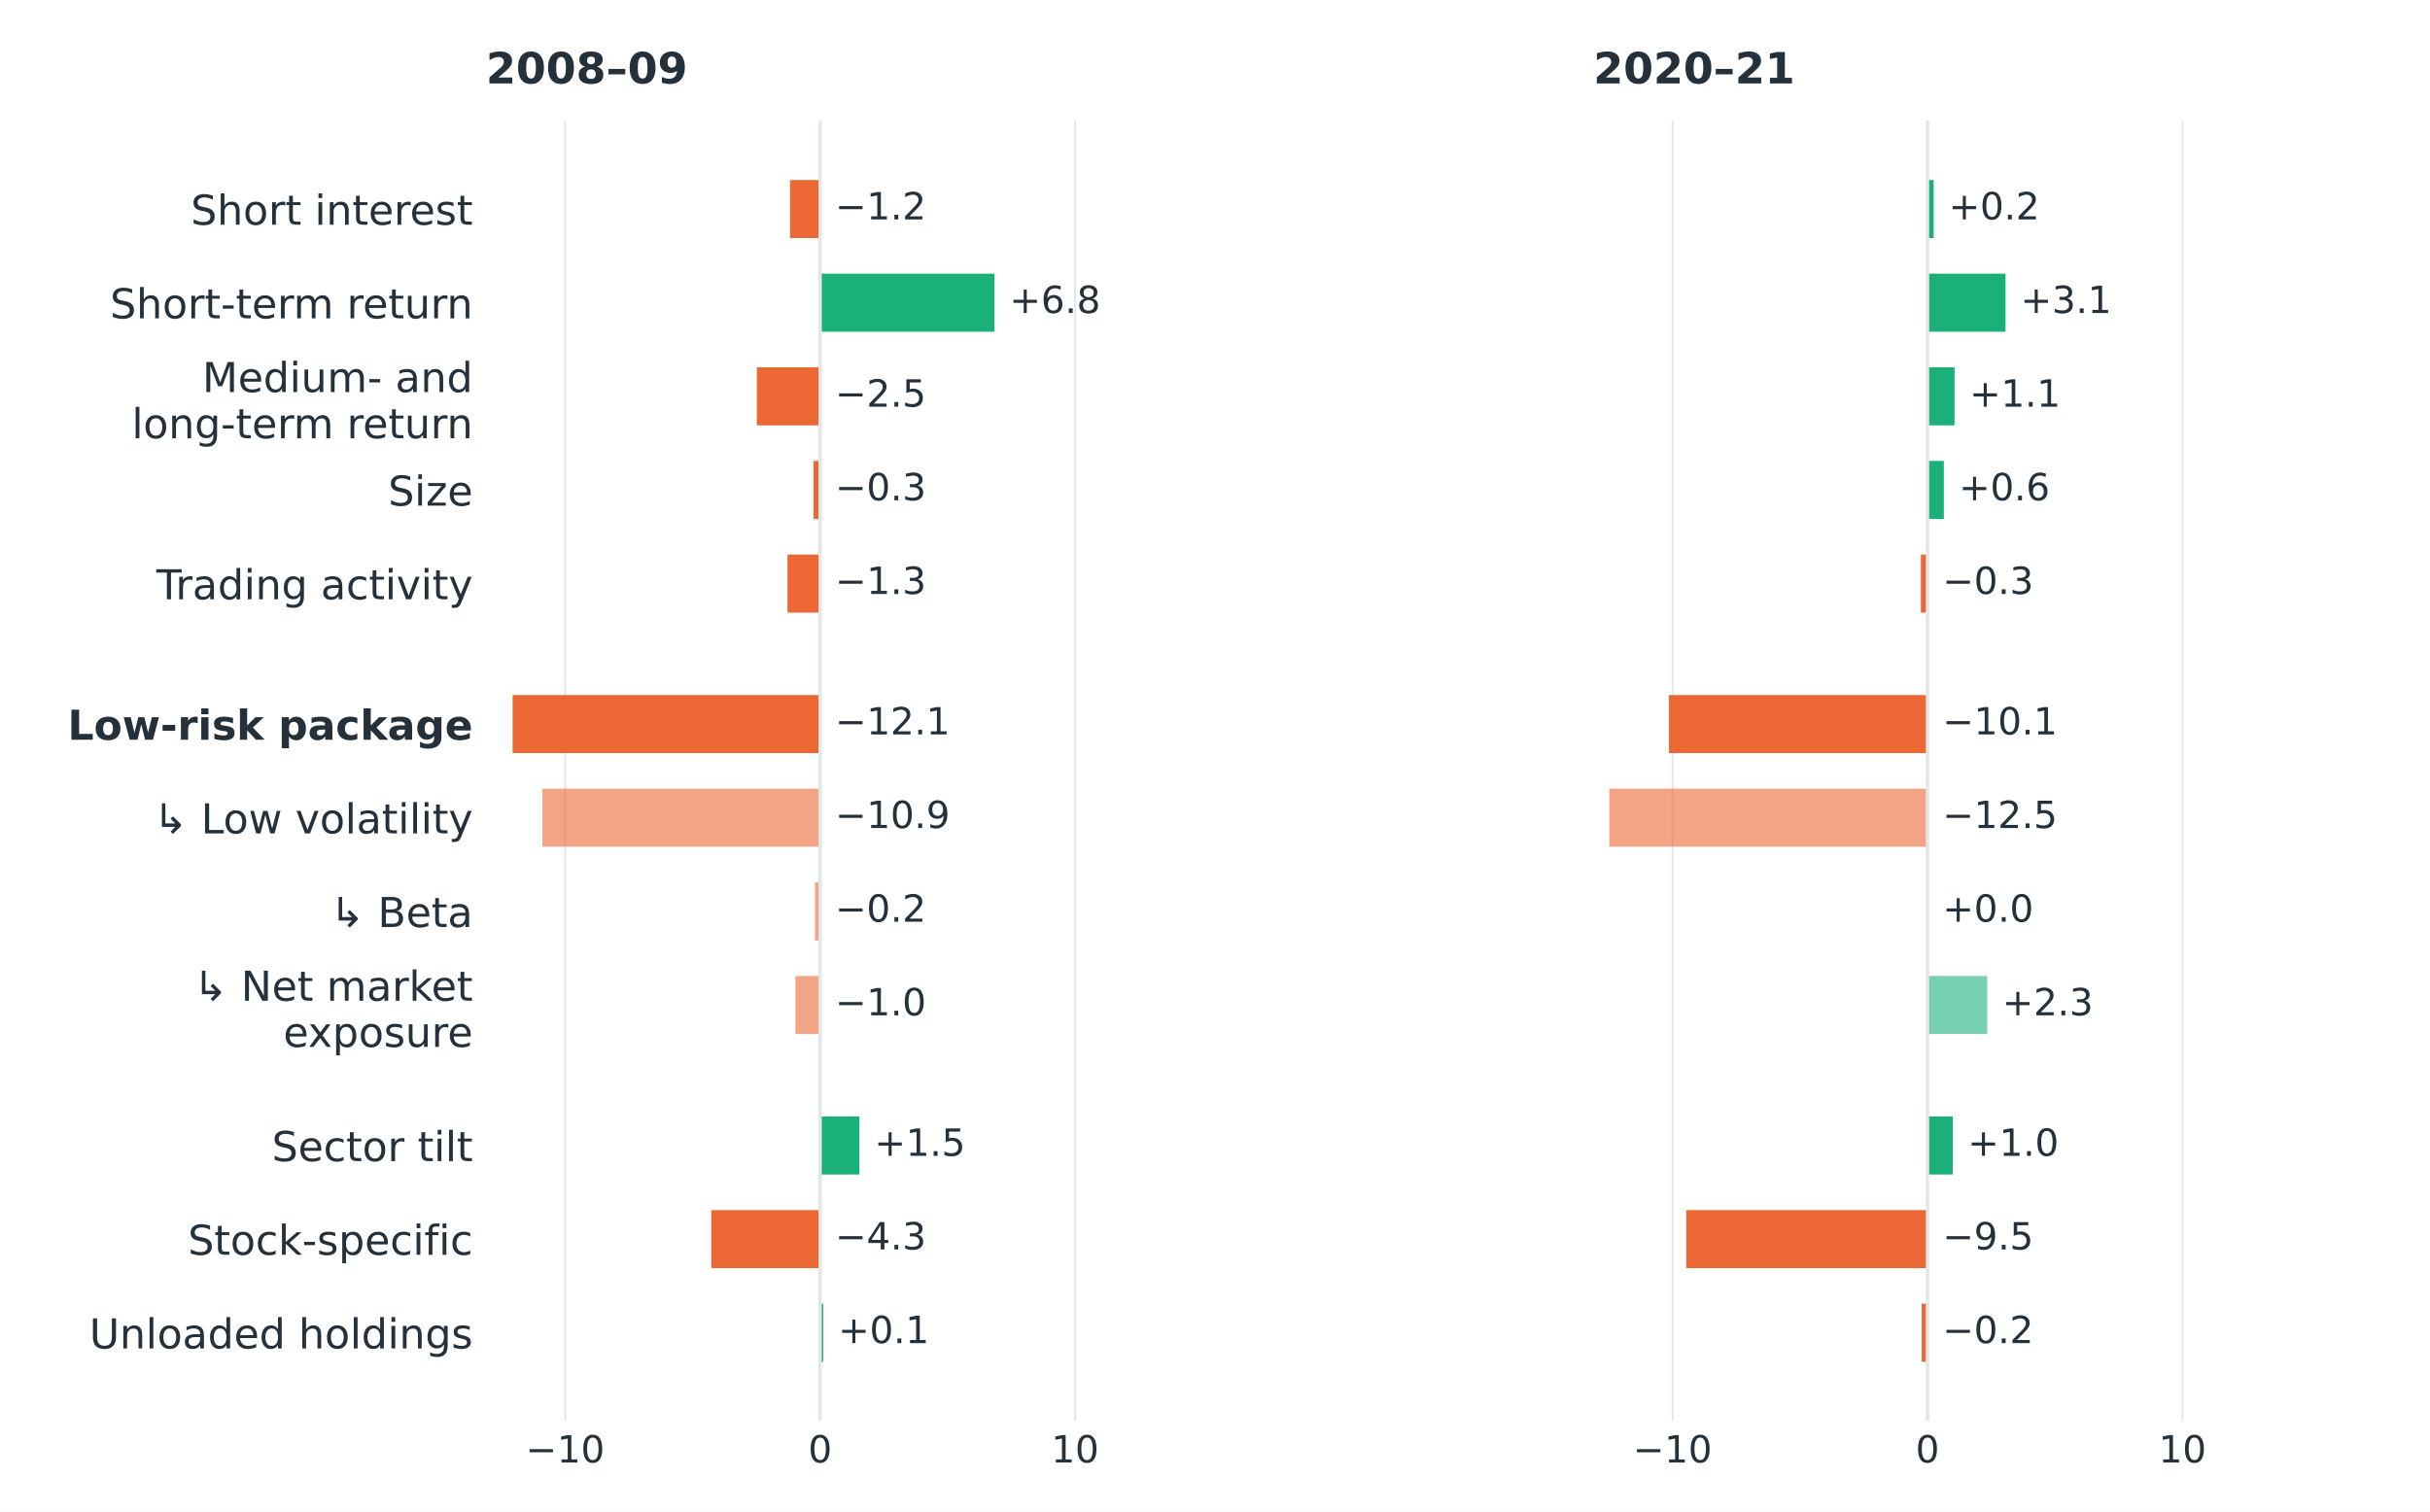
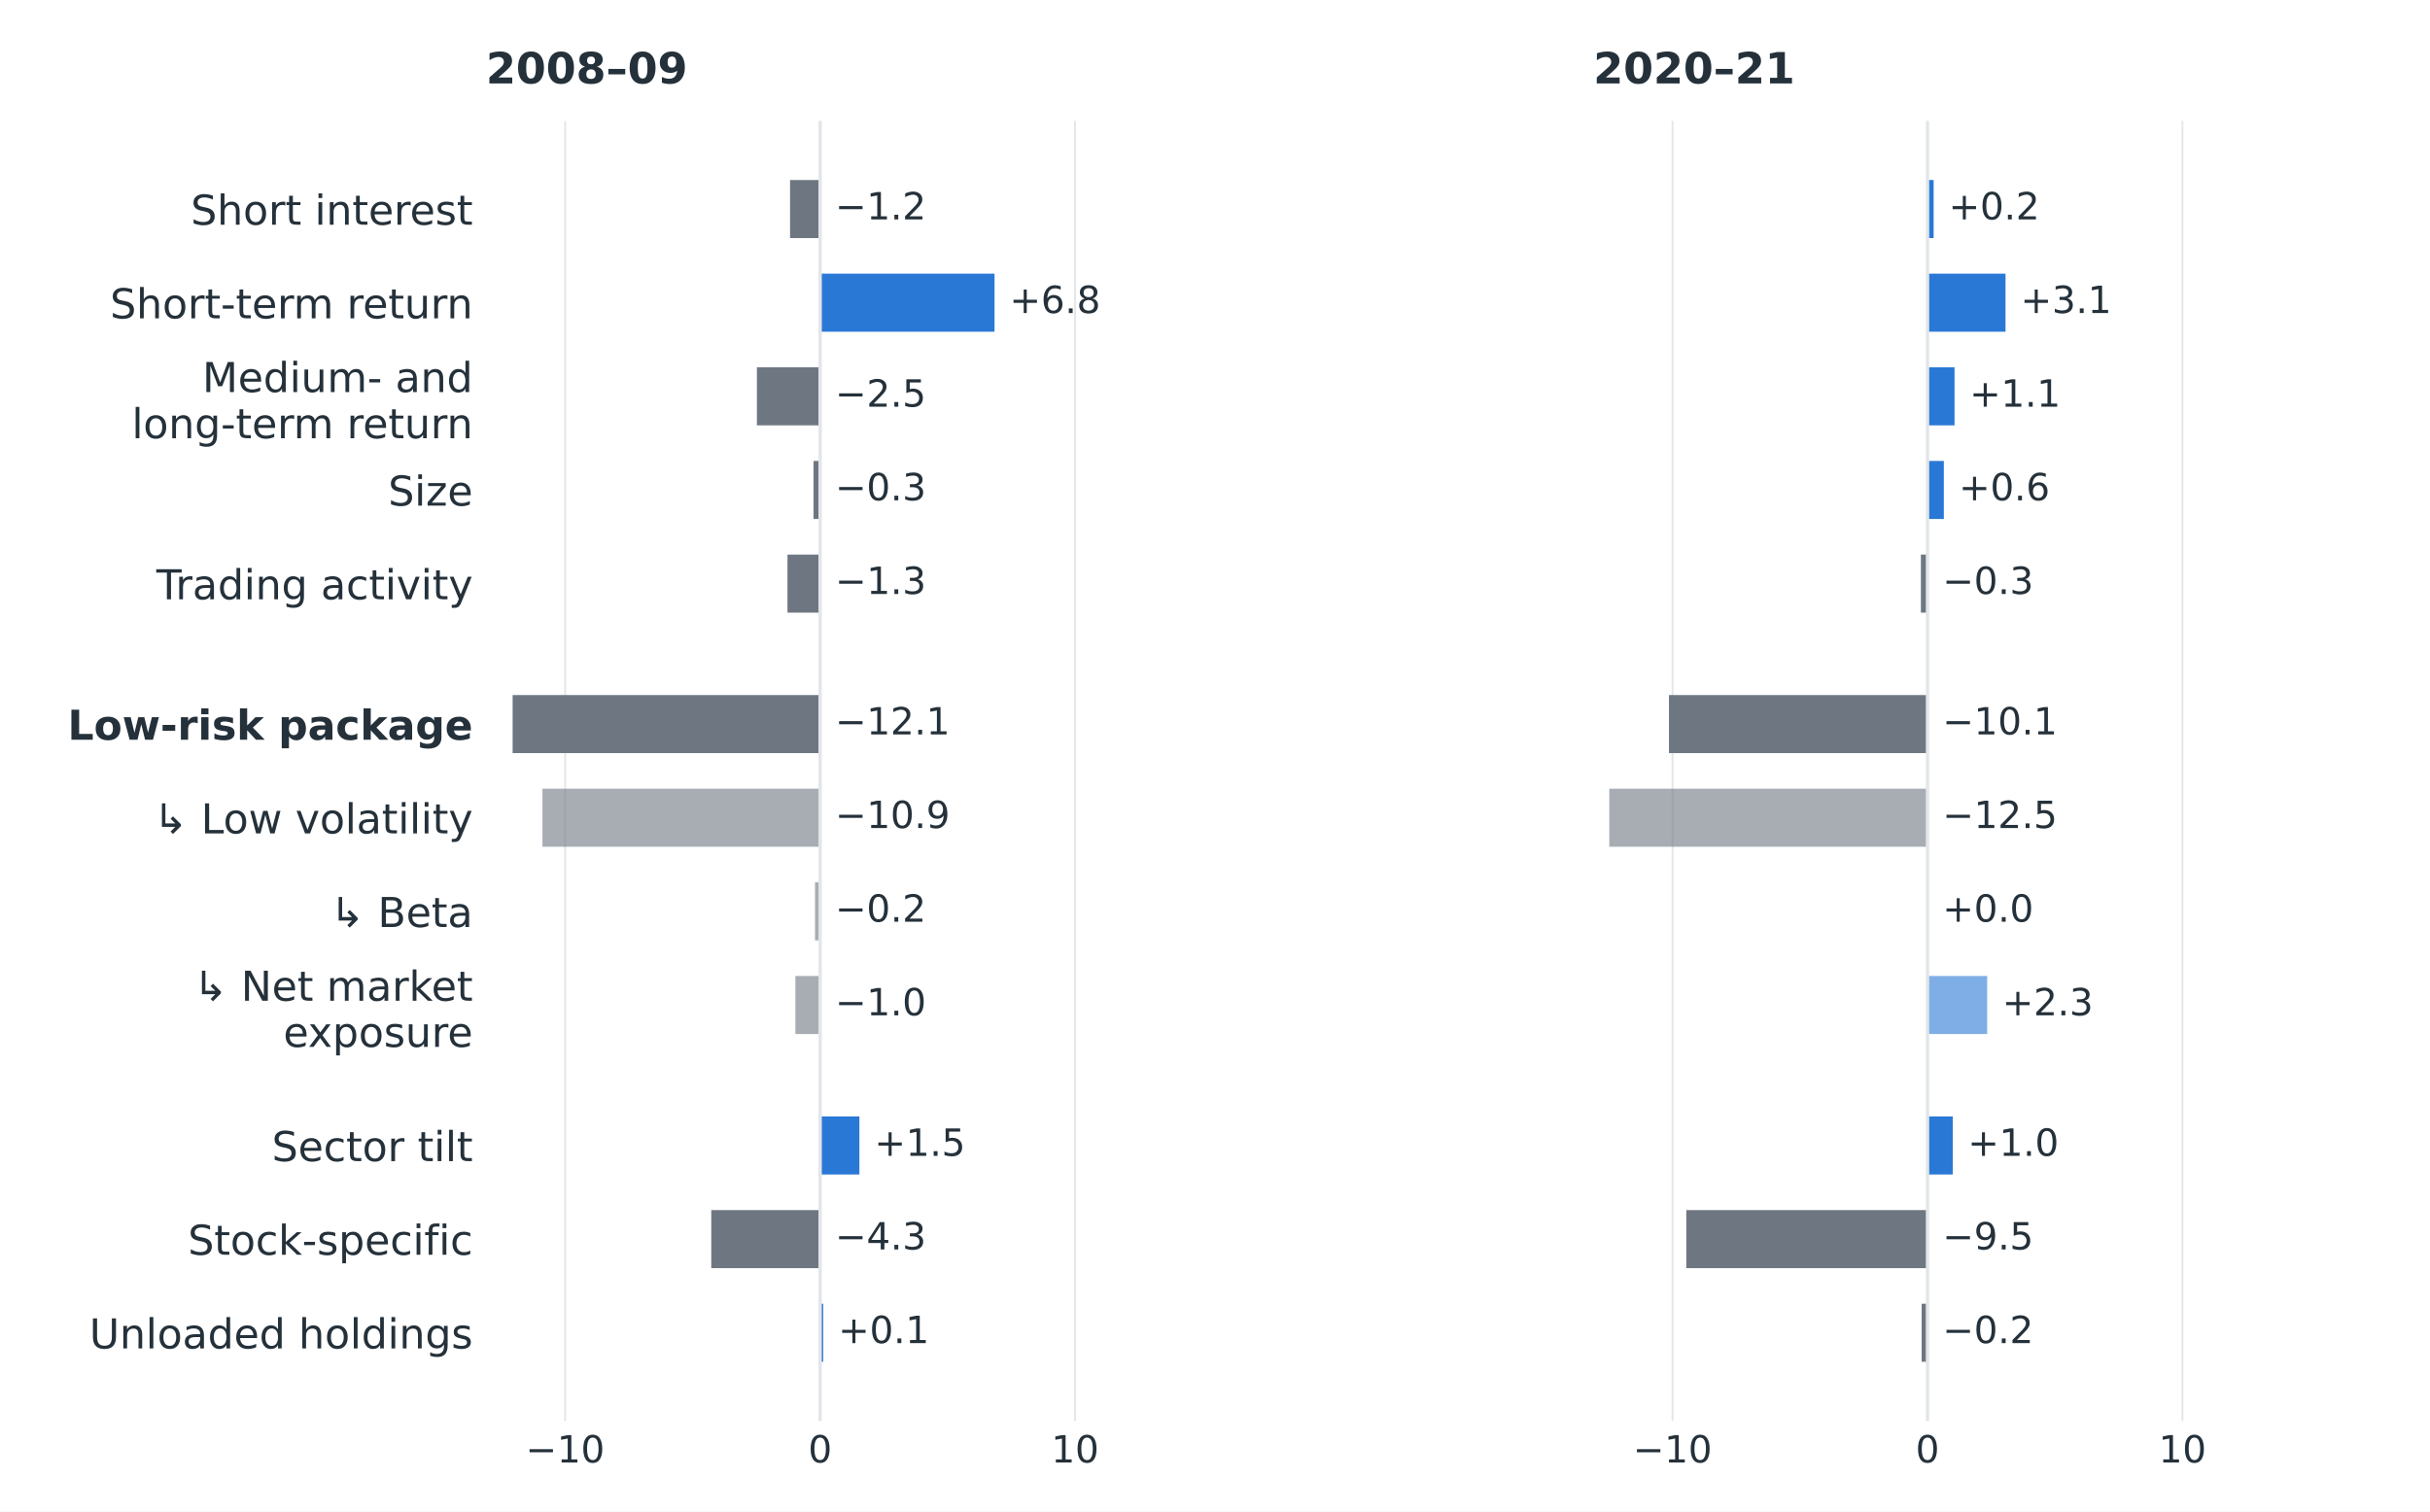
<svg xmlns="http://www.w3.org/2000/svg" width="648pt" height="403.2pt" viewBox="0 0 648 403.2" version="1.1">
  <defs>
    <style type="text/css">*{stroke-linejoin: round; stroke-linecap: butt}</style>
  </defs>
  <g id="figure_1">
    <g id="patch_1">
      <path d="M 0 403.2 L 648 403.2 L 648 0 L 0 0 z " style="fill: #ffffff" />
    </g>
    <g id="axes_1">
      <g id="patch_2">
        <path d="M 129.6 379.008 L 333.257 379.008 L 333.257 32.256 L 129.6 32.256 z " style="fill: #ffffff" />
      </g>
      <g id="matplotlib.axis_1">
        <g id="xtick_1">
          <g id="line2d_1">
            <path d="M 150.705 379.008 L 150.705 32.256 " clip-path="url(#p1040b1a7fe)" style="fill: none; stroke: #e2e6e9; stroke-width: 0.5; stroke-linecap: square" />
          </g>
          <g id="line2d_2" />
          <g id="text_1">
            <text style="font-size: 10px; font-family: 'DejaVu Sans', 'Arial', sans-serif; text-anchor: middle; fill: #25313a" x="150.705" y="390.106" transform="rotate(-0 150.7055 390.1064)">−10</text>
          </g>
        </g>
        <g id="xtick_2">
          <g id="line2d_3">
            <path d="M 218.7 379.008 L 218.7 32.256 " clip-path="url(#p1040b1a7fe)" style="fill: none; stroke: #e2e6e9; stroke-width: 0.5; stroke-linecap: square" />
          </g>
          <g id="line2d_4" />
          <g id="text_2">
            <text style="font-size: 10px; font-family: 'DejaVu Sans', 'Arial', sans-serif; text-anchor: middle; fill: #25313a" x="218.7" y="390.106" transform="rotate(-0 218.7 390.1064)">0</text>
          </g>
        </g>
        <g id="xtick_3">
          <g id="line2d_5">
            <path d="M 286.695 379.008 L 286.695 32.256 " clip-path="url(#p1040b1a7fe)" style="fill: none; stroke: #e2e6e9; stroke-width: 0.5; stroke-linecap: square" />
          </g>
          <g id="line2d_6" />
          <g id="text_3">
            <text style="font-size: 10px; font-family: 'DejaVu Sans', 'Arial', sans-serif; text-anchor: middle; fill: #25313a" x="286.695" y="390.106" transform="rotate(-0 286.6945 390.1064)">10</text>
          </g>
        </g>
      </g>
      <g id="matplotlib.axis_2">
        <g id="ytick_1">
          <g id="line2d_7" />
          <g id="text_4">
            <text style="font-size: 11px; font-family: 'DejaVu Sans', 'Arial', sans-serif; text-anchor: end; fill: #25313a" x="126.1" y="59.94" transform="rotate(-0 126.1 59.93994)">Short interest</text>
          </g>
        </g>
        <g id="ytick_2">
          <g id="line2d_8" />
          <g id="text_5">
            <text style="font-size: 11px; font-family: 'DejaVu Sans', 'Arial', sans-serif; text-anchor: end; fill: #25313a" x="126.1" y="84.918" transform="rotate(-0 126.1 84.91847)">Short-term return</text>
          </g>
        </g>
        <g id="ytick_3">
          <g id="line2d_9" />
          <g id="text_6">
            <text style="font-size: 11px; font-family: 'DejaVu Sans', 'Arial', sans-serif; fill: #25313a" transform="translate(53.95547 104.574)">Medium- and</text>
            <text style="font-size: 11px; font-family: 'DejaVu Sans', 'Arial', sans-serif; fill: #25313a" transform="translate(35.14203 116.8916)">long-term return</text>
          </g>
        </g>
        <g id="ytick_4">
          <g id="line2d_10" />
          <g id="text_7">
            <text style="font-size: 11px; font-family: 'DejaVu Sans', 'Arial', sans-serif; text-anchor: end; fill: #25313a" x="126.1" y="134.876" transform="rotate(-0 126.1 134.8755)">Size</text>
          </g>
        </g>
        <g id="ytick_5">
          <g id="line2d_11" />
          <g id="text_8">
            <text style="font-size: 11px; font-family: 'DejaVu Sans', 'Arial', sans-serif; text-anchor: end; fill: #25313a" x="126.1" y="159.854" transform="rotate(-0 126.1 159.8541)">Trading activity</text>
          </g>
        </g>
        <g id="ytick_6">
          <g id="line2d_12" />
          <g id="text_9">
            <text style="font-weight: 700; font-size: 11px; font-family: 'DejaVu Sans', 'Arial', sans-serif; text-anchor: end; fill: #25313a" x="126.1" y="197.322" transform="rotate(-0 126.1 197.3219)">Low-risk package</text>
          </g>
        </g>
        <g id="ytick_7">
          <g id="line2d_13" />
          <g id="text_10">
            <text style="font-size: 11px; font-family: 'DejaVu Sans', 'Arial', sans-serif; text-anchor: end; fill: #25313a" x="126.1" y="222.3" transform="rotate(-0 126.1 222.3004)">↳ Low volatility</text>
          </g>
        </g>
        <g id="ytick_8">
          <g id="line2d_14" />
          <g id="text_11">
            <text style="font-size: 11px; font-family: 'DejaVu Sans', 'Arial', sans-serif; text-anchor: end; fill: #25313a" x="126.1" y="247.279" transform="rotate(-0 126.1 247.2789)">↳ Beta</text>
          </g>
        </g>
        <g id="ytick_9">
          <g id="line2d_15" />
          <g id="text_12">
            <text style="font-size: 11px; font-family: 'DejaVu Sans', 'Arial', sans-serif; fill: #25313a" transform="translate(51.55094 266.9345)">↳ Net market</text>
            <text style="font-size: 11px; font-family: 'DejaVu Sans', 'Arial', sans-serif; fill: #25313a" transform="translate(75.555 279.2521)">exposure</text>
          </g>
        </g>
        <g id="ytick_10">
          <g id="line2d_16" />
          <g id="text_13">
            <text style="font-size: 11px; font-family: 'DejaVu Sans', 'Arial', sans-serif; text-anchor: end; fill: #25313a" x="126.1" y="309.725" transform="rotate(-0 126.1 309.7253)">Sector tilt</text>
          </g>
        </g>
        <g id="ytick_11">
          <g id="line2d_17" />
          <g id="text_14">
            <text style="font-size: 11px; font-family: 'DejaVu Sans', 'Arial', sans-serif; text-anchor: end; fill: #25313a" x="126.1" y="334.704" transform="rotate(-0 126.1 334.7038)">Stock-specific</text>
          </g>
        </g>
        <g id="ytick_12">
          <g id="line2d_18" />
          <g id="text_15">
            <text style="font-size: 11px; font-family: 'DejaVu Sans', 'Arial', sans-serif; text-anchor: end; fill: #25313a" x="126.1" y="359.682" transform="rotate(-0 126.1 359.6823)">Unloaded holdings</text>
          </g>
        </g>
      </g>
      <g id="patch_3">
-         <path d="M 218.7 48.017 L 210.677 48.017 L 210.677 63.504 L 218.7 63.504 z " clip-path="url(#p1040b1a7fe)" style="fill: #eb6834" />
+         <path d="M 218.7 48.017 L 210.677 48.017 L 210.677 63.504 L 218.7 63.504 z " clip-path="url(#p1040b1a7fe)" style="fill: #6e7781" />
      </g>
      <g id="patch_4">
-         <path d="M 218.7 72.996 L 265.208 72.996 L 265.208 88.483 L 218.7 88.483 z " clip-path="url(#p1040b1a7fe)" style="fill: #1baf7a" />
+         <path d="M 218.7 72.996 L 265.208 72.996 L 265.208 88.483 L 218.7 88.483 z " clip-path="url(#p1040b1a7fe)" style="fill: #2a78d6" />
      </g>
      <g id="patch_5">
-         <path d="M 218.7 97.975 L 201.837 97.975 L 201.837 113.461 L 218.7 113.461 z " clip-path="url(#p1040b1a7fe)" style="fill: #eb6834" />
+         <path d="M 218.7 97.975 L 201.837 97.975 L 201.837 113.461 L 218.7 113.461 z " clip-path="url(#p1040b1a7fe)" style="fill: #6e7781" />
      </g>
      <g id="patch_6">
-         <path d="M 218.7 122.953 L 216.932 122.953 L 216.932 138.44 L 218.7 138.44 z " clip-path="url(#p1040b1a7fe)" style="fill: #eb6834" />
+         <path d="M 218.7 122.953 L 216.932 122.953 L 216.932 138.44 L 218.7 138.44 z " clip-path="url(#p1040b1a7fe)" style="fill: #6e7781" />
      </g>
      <g id="patch_7">
-         <path d="M 218.7 147.932 L 209.997 147.932 L 209.997 163.418 L 218.7 163.418 z " clip-path="url(#p1040b1a7fe)" style="fill: #eb6834" />
+         <path d="M 218.7 147.932 L 209.997 147.932 L 209.997 163.418 L 218.7 163.418 z " clip-path="url(#p1040b1a7fe)" style="fill: #6e7781" />
      </g>
      <g id="patch_8">
-         <path d="M 218.7 185.399 L 136.699 185.399 L 136.699 200.886 L 218.7 200.886 z " clip-path="url(#p1040b1a7fe)" style="fill: #eb6834" />
+         <path d="M 218.7 185.399 L 136.699 185.399 L 136.699 200.886 L 218.7 200.886 z " clip-path="url(#p1040b1a7fe)" style="fill: #6e7781" />
      </g>
      <g id="patch_9">
-         <path d="M 218.7 210.378 L 144.654 210.378 L 144.654 225.865 L 218.7 225.865 z " clip-path="url(#p1040b1a7fe)" style="fill: #eb6834; opacity: 0.6" />
+         <path d="M 218.7 210.378 L 144.654 210.378 L 144.654 225.865 L 218.7 225.865 z " clip-path="url(#p1040b1a7fe)" style="fill: #6e7781; opacity: 0.6" />
      </g>
      <g id="patch_10">
-         <path d="M 218.7 235.356 L 217.34 235.356 L 217.34 250.843 L 218.7 250.843 z " clip-path="url(#p1040b1a7fe)" style="fill: #eb6834; opacity: 0.6" />
+         <path d="M 218.7 235.356 L 217.34 235.356 L 217.34 250.843 L 218.7 250.843 z " clip-path="url(#p1040b1a7fe)" style="fill: #6e7781; opacity: 0.6" />
      </g>
      <g id="patch_11">
-         <path d="M 218.7 260.335 L 212.105 260.335 L 212.105 275.822 L 218.7 275.822 z " clip-path="url(#p1040b1a7fe)" style="fill: #eb6834; opacity: 0.6" />
+         <path d="M 218.7 260.335 L 212.105 260.335 L 212.105 275.822 L 218.7 275.822 z " clip-path="url(#p1040b1a7fe)" style="fill: #6e7781; opacity: 0.6" />
      </g>
      <g id="patch_12">
-         <path d="M 218.7 297.803 L 229.171 297.803 L 229.171 313.289 L 218.7 313.289 z " clip-path="url(#p1040b1a7fe)" style="fill: #1baf7a" />
+         <path d="M 218.7 297.803 L 229.171 297.803 L 229.171 313.289 L 218.7 313.289 z " clip-path="url(#p1040b1a7fe)" style="fill: #2a78d6" />
      </g>
      <g id="patch_13">
-         <path d="M 218.7 322.781 L 189.666 322.781 L 189.666 338.268 L 218.7 338.268 z " clip-path="url(#p1040b1a7fe)" style="fill: #eb6834" />
+         <path d="M 218.7 322.781 L 189.666 322.781 L 189.666 338.268 L 218.7 338.268 z " clip-path="url(#p1040b1a7fe)" style="fill: #6e7781" />
      </g>
      <g id="patch_14">
-         <path d="M 218.7 347.76 L 219.516 347.76 L 219.516 363.247 L 218.7 363.247 z " clip-path="url(#p1040b1a7fe)" style="fill: #1baf7a" />
+         <path d="M 218.7 347.76 L 219.516 347.76 L 219.516 363.247 L 218.7 363.247 z " clip-path="url(#p1040b1a7fe)" style="fill: #2a78d6" />
      </g>
      <g id="line2d_19">
        <path d="M 218.7 379.008 L 218.7 32.256 " clip-path="url(#p1040b1a7fe)" style="fill: none; stroke: #e2e6e9; stroke-width: 0.9; stroke-linecap: square" />
      </g>
      <g id="text_16">
        <text style="font-size: 10px; font-family: 'DejaVu Sans', 'Arial', sans-serif; text-anchor: start; fill: #25313a" x="222.7" y="58.52" transform="rotate(-0 222.7 58.52018)">−1.2</text>
      </g>
      <g id="text_17">
        <text style="font-size: 10px; font-family: 'DejaVu Sans', 'Arial', sans-serif; text-anchor: start; fill: #25313a" x="269.208" y="83.499" transform="rotate(-0 269.2082 83.49871)">+6.8</text>
      </g>
      <g id="text_18">
        <text style="font-size: 10px; font-family: 'DejaVu Sans', 'Arial', sans-serif; text-anchor: start; fill: #25313a" x="222.7" y="108.477" transform="rotate(-0 222.7 108.4772)">−2.5</text>
      </g>
      <g id="text_19">
        <text style="font-size: 10px; font-family: 'DejaVu Sans', 'Arial', sans-serif; text-anchor: start; fill: #25313a" x="222.7" y="133.456" transform="rotate(-0 222.7 133.4558)">−0.3</text>
      </g>
      <g id="text_20">
        <text style="font-size: 10px; font-family: 'DejaVu Sans', 'Arial', sans-serif; text-anchor: start; fill: #25313a" x="222.7" y="158.434" transform="rotate(-0 222.7 158.4343)">−1.3</text>
      </g>
      <g id="text_21">
        <text style="font-size: 10px; font-family: 'DejaVu Sans', 'Arial', sans-serif; text-anchor: start; fill: #25313a" x="222.7" y="195.902" transform="rotate(-0 222.7 195.9021)">−12.1</text>
      </g>
      <g id="text_22">
        <text style="font-size: 10px; font-family: 'DejaVu Sans', 'Arial', sans-serif; text-anchor: start; fill: #25313a" x="222.7" y="220.881" transform="rotate(-0 222.7 220.8806)">−10.9</text>
      </g>
      <g id="text_23">
        <text style="font-size: 10px; font-family: 'DejaVu Sans', 'Arial', sans-serif; text-anchor: start; fill: #25313a" x="222.7" y="245.859" transform="rotate(-0 222.7 245.8592)">−0.2</text>
      </g>
      <g id="text_24">
        <text style="font-size: 10px; font-family: 'DejaVu Sans', 'Arial', sans-serif; text-anchor: start; fill: #25313a" x="222.7" y="270.838" transform="rotate(-0 222.7 270.8377)">−1.0</text>
      </g>
      <g id="text_25">
        <text style="font-size: 10px; font-family: 'DejaVu Sans', 'Arial', sans-serif; text-anchor: start; fill: #25313a" x="233.171" y="308.306" transform="rotate(-0 233.1712 308.3055)">+1.5</text>
      </g>
      <g id="text_26">
        <text style="font-size: 10px; font-family: 'DejaVu Sans', 'Arial', sans-serif; text-anchor: start; fill: #25313a" x="222.7" y="333.284" transform="rotate(-0 222.7 333.284)">−4.3</text>
      </g>
      <g id="text_27">
        <text style="font-size: 10px; font-family: 'DejaVu Sans', 'Arial', sans-serif; text-anchor: start; fill: #25313a" x="223.516" y="358.263" transform="rotate(-0 223.5159 358.2626)">+0.1</text>
      </g>
      <g id="text_28">
        <text style="font-weight: 600; font-size: 11.5px; font-family: 'DejaVu Sans', 'Arial', sans-serif; text-anchor: start; fill: #25313a" x="129.6" y="22.256" transform="rotate(-0 129.6 22.256)">2008–09</text>
      </g>
    </g>
    <g id="axes_2">
      <g id="patch_15">
        <path d="M 424.903 379.008 L 628.56 379.008 L 628.56 32.256 L 424.903 32.256 z " style="fill: #ffffff" />
      </g>
      <g id="matplotlib.axis_3">
        <g id="xtick_4">
          <g id="line2d_20">
            <path d="M 446.008 379.008 L 446.008 32.256 " clip-path="url(#pf85a643694)" style="fill: none; stroke: #e2e6e9; stroke-width: 0.5; stroke-linecap: square" />
          </g>
          <g id="line2d_21" />
          <g id="text_29">
            <text style="font-size: 10px; font-family: 'DejaVu Sans', 'Arial', sans-serif; text-anchor: middle; fill: #25313a" x="446.008" y="390.106" transform="rotate(-0 446.0084 390.1064)">−10</text>
          </g>
        </g>
        <g id="xtick_5">
          <g id="line2d_22">
            <path d="M 514.003 379.008 L 514.003 32.256 " clip-path="url(#pf85a643694)" style="fill: none; stroke: #e2e6e9; stroke-width: 0.5; stroke-linecap: square" />
          </g>
          <g id="line2d_23" />
          <g id="text_30">
            <text style="font-size: 10px; font-family: 'DejaVu Sans', 'Arial', sans-serif; text-anchor: middle; fill: #25313a" x="514.003" y="390.106" transform="rotate(-0 514.0029 390.1064)">0</text>
          </g>
        </g>
        <g id="xtick_6">
          <g id="line2d_24">
            <path d="M 581.997 379.008 L 581.997 32.256 " clip-path="url(#pf85a643694)" style="fill: none; stroke: #e2e6e9; stroke-width: 0.5; stroke-linecap: square" />
          </g>
          <g id="line2d_25" />
          <g id="text_31">
            <text style="font-size: 10px; font-family: 'DejaVu Sans', 'Arial', sans-serif; text-anchor: middle; fill: #25313a" x="581.997" y="390.106" transform="rotate(-0 581.9974 390.1064)">10</text>
          </g>
        </g>
      </g>
      <g id="matplotlib.axis_4">
        <g id="ytick_13">
          <g id="line2d_26" />
        </g>
        <g id="ytick_14">
          <g id="line2d_27" />
        </g>
        <g id="ytick_15">
          <g id="line2d_28" />
        </g>
        <g id="ytick_16">
          <g id="line2d_29" />
        </g>
        <g id="ytick_17">
          <g id="line2d_30" />
        </g>
        <g id="ytick_18">
          <g id="line2d_31" />
        </g>
        <g id="ytick_19">
          <g id="line2d_32" />
        </g>
        <g id="ytick_20">
          <g id="line2d_33" />
        </g>
        <g id="ytick_21">
          <g id="line2d_34" />
        </g>
        <g id="ytick_22">
          <g id="line2d_35" />
        </g>
        <g id="ytick_23">
          <g id="line2d_36" />
        </g>
        <g id="ytick_24">
          <g id="line2d_37" />
        </g>
      </g>
      <g id="patch_16">
-         <path d="M 514.003 48.017 L 515.635 48.017 L 515.635 63.504 L 514.003 63.504 z " clip-path="url(#pf85a643694)" style="fill: #1baf7a" />
+         <path d="M 514.003 48.017 L 515.635 48.017 L 515.635 63.504 L 514.003 63.504 z " clip-path="url(#pf85a643694)" style="fill: #2a78d6" />
      </g>
      <g id="patch_17">
-         <path d="M 514.003 72.996 L 534.809 72.996 L 534.809 88.483 L 514.003 88.483 z " clip-path="url(#pf85a643694)" style="fill: #1baf7a" />
+         <path d="M 514.003 72.996 L 534.809 72.996 L 534.809 88.483 L 514.003 88.483 z " clip-path="url(#pf85a643694)" style="fill: #2a78d6" />
      </g>
      <g id="patch_18">
-         <path d="M 514.003 97.975 L 521.21 97.975 L 521.21 113.461 L 514.003 113.461 z " clip-path="url(#pf85a643694)" style="fill: #1baf7a" />
+         <path d="M 514.003 97.975 L 521.21 97.975 L 521.21 113.461 L 514.003 113.461 z " clip-path="url(#pf85a643694)" style="fill: #2a78d6" />
      </g>
      <g id="patch_19">
-         <path d="M 514.003 122.953 L 518.355 122.953 L 518.355 138.44 L 514.003 138.44 z " clip-path="url(#pf85a643694)" style="fill: #1baf7a" />
+         <path d="M 514.003 122.953 L 518.355 122.953 L 518.355 138.44 L 514.003 138.44 z " clip-path="url(#pf85a643694)" style="fill: #2a78d6" />
      </g>
      <g id="patch_20">
-         <path d="M 514.003 147.932 L 512.235 147.932 L 512.235 163.418 L 514.003 163.418 z " clip-path="url(#pf85a643694)" style="fill: #eb6834" />
+         <path d="M 514.003 147.932 L 512.235 147.932 L 512.235 163.418 L 514.003 163.418 z " clip-path="url(#pf85a643694)" style="fill: #6e7781" />
      </g>
      <g id="patch_21">
-         <path d="M 514.003 185.399 L 445.056 185.399 L 445.056 200.886 L 514.003 200.886 z " clip-path="url(#pf85a643694)" style="fill: #eb6834" />
+         <path d="M 514.003 185.399 L 445.056 185.399 L 445.056 200.886 L 514.003 200.886 z " clip-path="url(#pf85a643694)" style="fill: #6e7781" />
      </g>
      <g id="patch_22">
-         <path d="M 514.003 210.378 L 429.146 210.378 L 429.146 225.865 L 514.003 225.865 z " clip-path="url(#pf85a643694)" style="fill: #eb6834; opacity: 0.6" />
+         <path d="M 514.003 210.378 L 429.146 210.378 L 429.146 225.865 L 514.003 225.865 z " clip-path="url(#pf85a643694)" style="fill: #6e7781; opacity: 0.6" />
      </g>
      <g id="patch_23">
-         <path d="M 514.003 235.356 L 514.003 235.356 L 514.003 250.843 L 514.003 250.843 z " clip-path="url(#pf85a643694)" style="fill: #1baf7a; opacity: 0.6" />
+         <path d="M 514.003 235.356 L 514.003 235.356 L 514.003 250.843 L 514.003 250.843 z " clip-path="url(#pf85a643694)" style="fill: #2a78d6; opacity: 0.6" />
      </g>
      <g id="patch_24">
-         <path d="M 514.003 260.335 L 529.914 260.335 L 529.914 275.822 L 514.003 275.822 z " clip-path="url(#pf85a643694)" style="fill: #1baf7a; opacity: 0.6" />
+         <path d="M 514.003 260.335 L 529.914 260.335 L 529.914 275.822 L 514.003 275.822 z " clip-path="url(#pf85a643694)" style="fill: #2a78d6; opacity: 0.6" />
      </g>
      <g id="patch_25">
-         <path d="M 514.003 297.803 L 520.734 297.803 L 520.734 313.289 L 514.003 313.289 z " clip-path="url(#pf85a643694)" style="fill: #1baf7a" />
+         <path d="M 514.003 297.803 L 520.734 297.803 L 520.734 313.289 L 514.003 313.289 z " clip-path="url(#pf85a643694)" style="fill: #2a78d6" />
      </g>
      <g id="patch_26">
-         <path d="M 514.003 322.781 L 449.68 322.781 L 449.68 338.268 L 514.003 338.268 z " clip-path="url(#pf85a643694)" style="fill: #eb6834" />
+         <path d="M 514.003 322.781 L 449.68 322.781 L 449.68 338.268 L 514.003 338.268 z " clip-path="url(#pf85a643694)" style="fill: #6e7781" />
      </g>
      <g id="patch_27">
-         <path d="M 514.003 347.76 L 512.439 347.76 L 512.439 363.247 L 514.003 363.247 z " clip-path="url(#pf85a643694)" style="fill: #eb6834" />
+         <path d="M 514.003 347.76 L 512.439 347.76 L 512.439 363.247 L 514.003 363.247 z " clip-path="url(#pf85a643694)" style="fill: #6e7781" />
      </g>
      <g id="line2d_38">
        <path d="M 514.003 379.008 L 514.003 32.256 " clip-path="url(#pf85a643694)" style="fill: none; stroke: #e2e6e9; stroke-width: 0.9; stroke-linecap: square" />
      </g>
      <g id="text_32">
        <text style="font-size: 10px; font-family: 'DejaVu Sans', 'Arial', sans-serif; text-anchor: start; fill: #25313a" x="519.635" y="58.52" transform="rotate(-0 519.6347 58.52018)">+0.2</text>
      </g>
      <g id="text_33">
        <text style="font-size: 10px; font-family: 'DejaVu Sans', 'Arial', sans-serif; text-anchor: start; fill: #25313a" x="538.809" y="83.499" transform="rotate(-0 538.8092 83.49871)">+3.1</text>
      </g>
      <g id="text_34">
        <text style="font-size: 10px; font-family: 'DejaVu Sans', 'Arial', sans-serif; text-anchor: start; fill: #25313a" x="525.21" y="108.477" transform="rotate(-0 525.2103 108.4772)">+1.1</text>
      </g>
      <g id="text_35">
        <text style="font-size: 10px; font-family: 'DejaVu Sans', 'Arial', sans-serif; text-anchor: start; fill: #25313a" x="522.355" y="133.456" transform="rotate(-0 522.3545 133.4558)">+0.6</text>
      </g>
      <g id="text_36">
        <text style="font-size: 10px; font-family: 'DejaVu Sans', 'Arial', sans-serif; text-anchor: start; fill: #25313a" x="518.003" y="158.434" transform="rotate(-0 518.0029 158.4343)">−0.3</text>
      </g>
      <g id="text_37">
        <text style="font-size: 10px; font-family: 'DejaVu Sans', 'Arial', sans-serif; text-anchor: start; fill: #25313a" x="518.003" y="195.902" transform="rotate(-0 518.0029 195.9021)">−10.1</text>
      </g>
      <g id="text_38">
        <text style="font-size: 10px; font-family: 'DejaVu Sans', 'Arial', sans-serif; text-anchor: start; fill: #25313a" x="518.003" y="220.881" transform="rotate(-0 518.0029 220.8806)">−12.5</text>
      </g>
      <g id="text_39">
        <text style="font-size: 10px; font-family: 'DejaVu Sans', 'Arial', sans-serif; text-anchor: start; fill: #25313a" x="518.003" y="245.859" transform="rotate(-0 518.0029 245.8592)">+0.0</text>
      </g>
      <g id="text_40">
        <text style="font-size: 10px; font-family: 'DejaVu Sans', 'Arial', sans-serif; text-anchor: start; fill: #25313a" x="533.914" y="270.838" transform="rotate(-0 533.9136 270.8377)">+2.3</text>
      </g>
      <g id="text_41">
        <text style="font-size: 10px; font-family: 'DejaVu Sans', 'Arial', sans-serif; text-anchor: start; fill: #25313a" x="524.734" y="308.306" transform="rotate(-0 524.7343 308.3055)">+1.0</text>
      </g>
      <g id="text_42">
        <text style="font-size: 10px; font-family: 'DejaVu Sans', 'Arial', sans-serif; text-anchor: start; fill: #25313a" x="518.003" y="333.284" transform="rotate(-0 518.0029 333.284)">−9.5</text>
      </g>
      <g id="text_43">
        <text style="font-size: 10px; font-family: 'DejaVu Sans', 'Arial', sans-serif; text-anchor: start; fill: #25313a" x="518.003" y="358.263" transform="rotate(-0 518.0029 358.2626)">−0.2</text>
      </g>
      <g id="text_44">
        <text style="font-weight: 600; font-size: 11.5px; font-family: 'DejaVu Sans', 'Arial', sans-serif; text-anchor: start; fill: #25313a" x="424.903" y="22.256" transform="rotate(-0 424.9029 22.256)">2020–21</text>
      </g>
    </g>
  </g>
  <defs>
    <clipPath id="p1040b1a7fe">
      <rect x="129.6" y="32.256" width="203.657" height="346.752" />
    </clipPath>
    <clipPath id="pf85a643694">
      <rect x="424.903" y="32.256" width="203.657" height="346.752" />
    </clipPath>
  </defs>
</svg>
